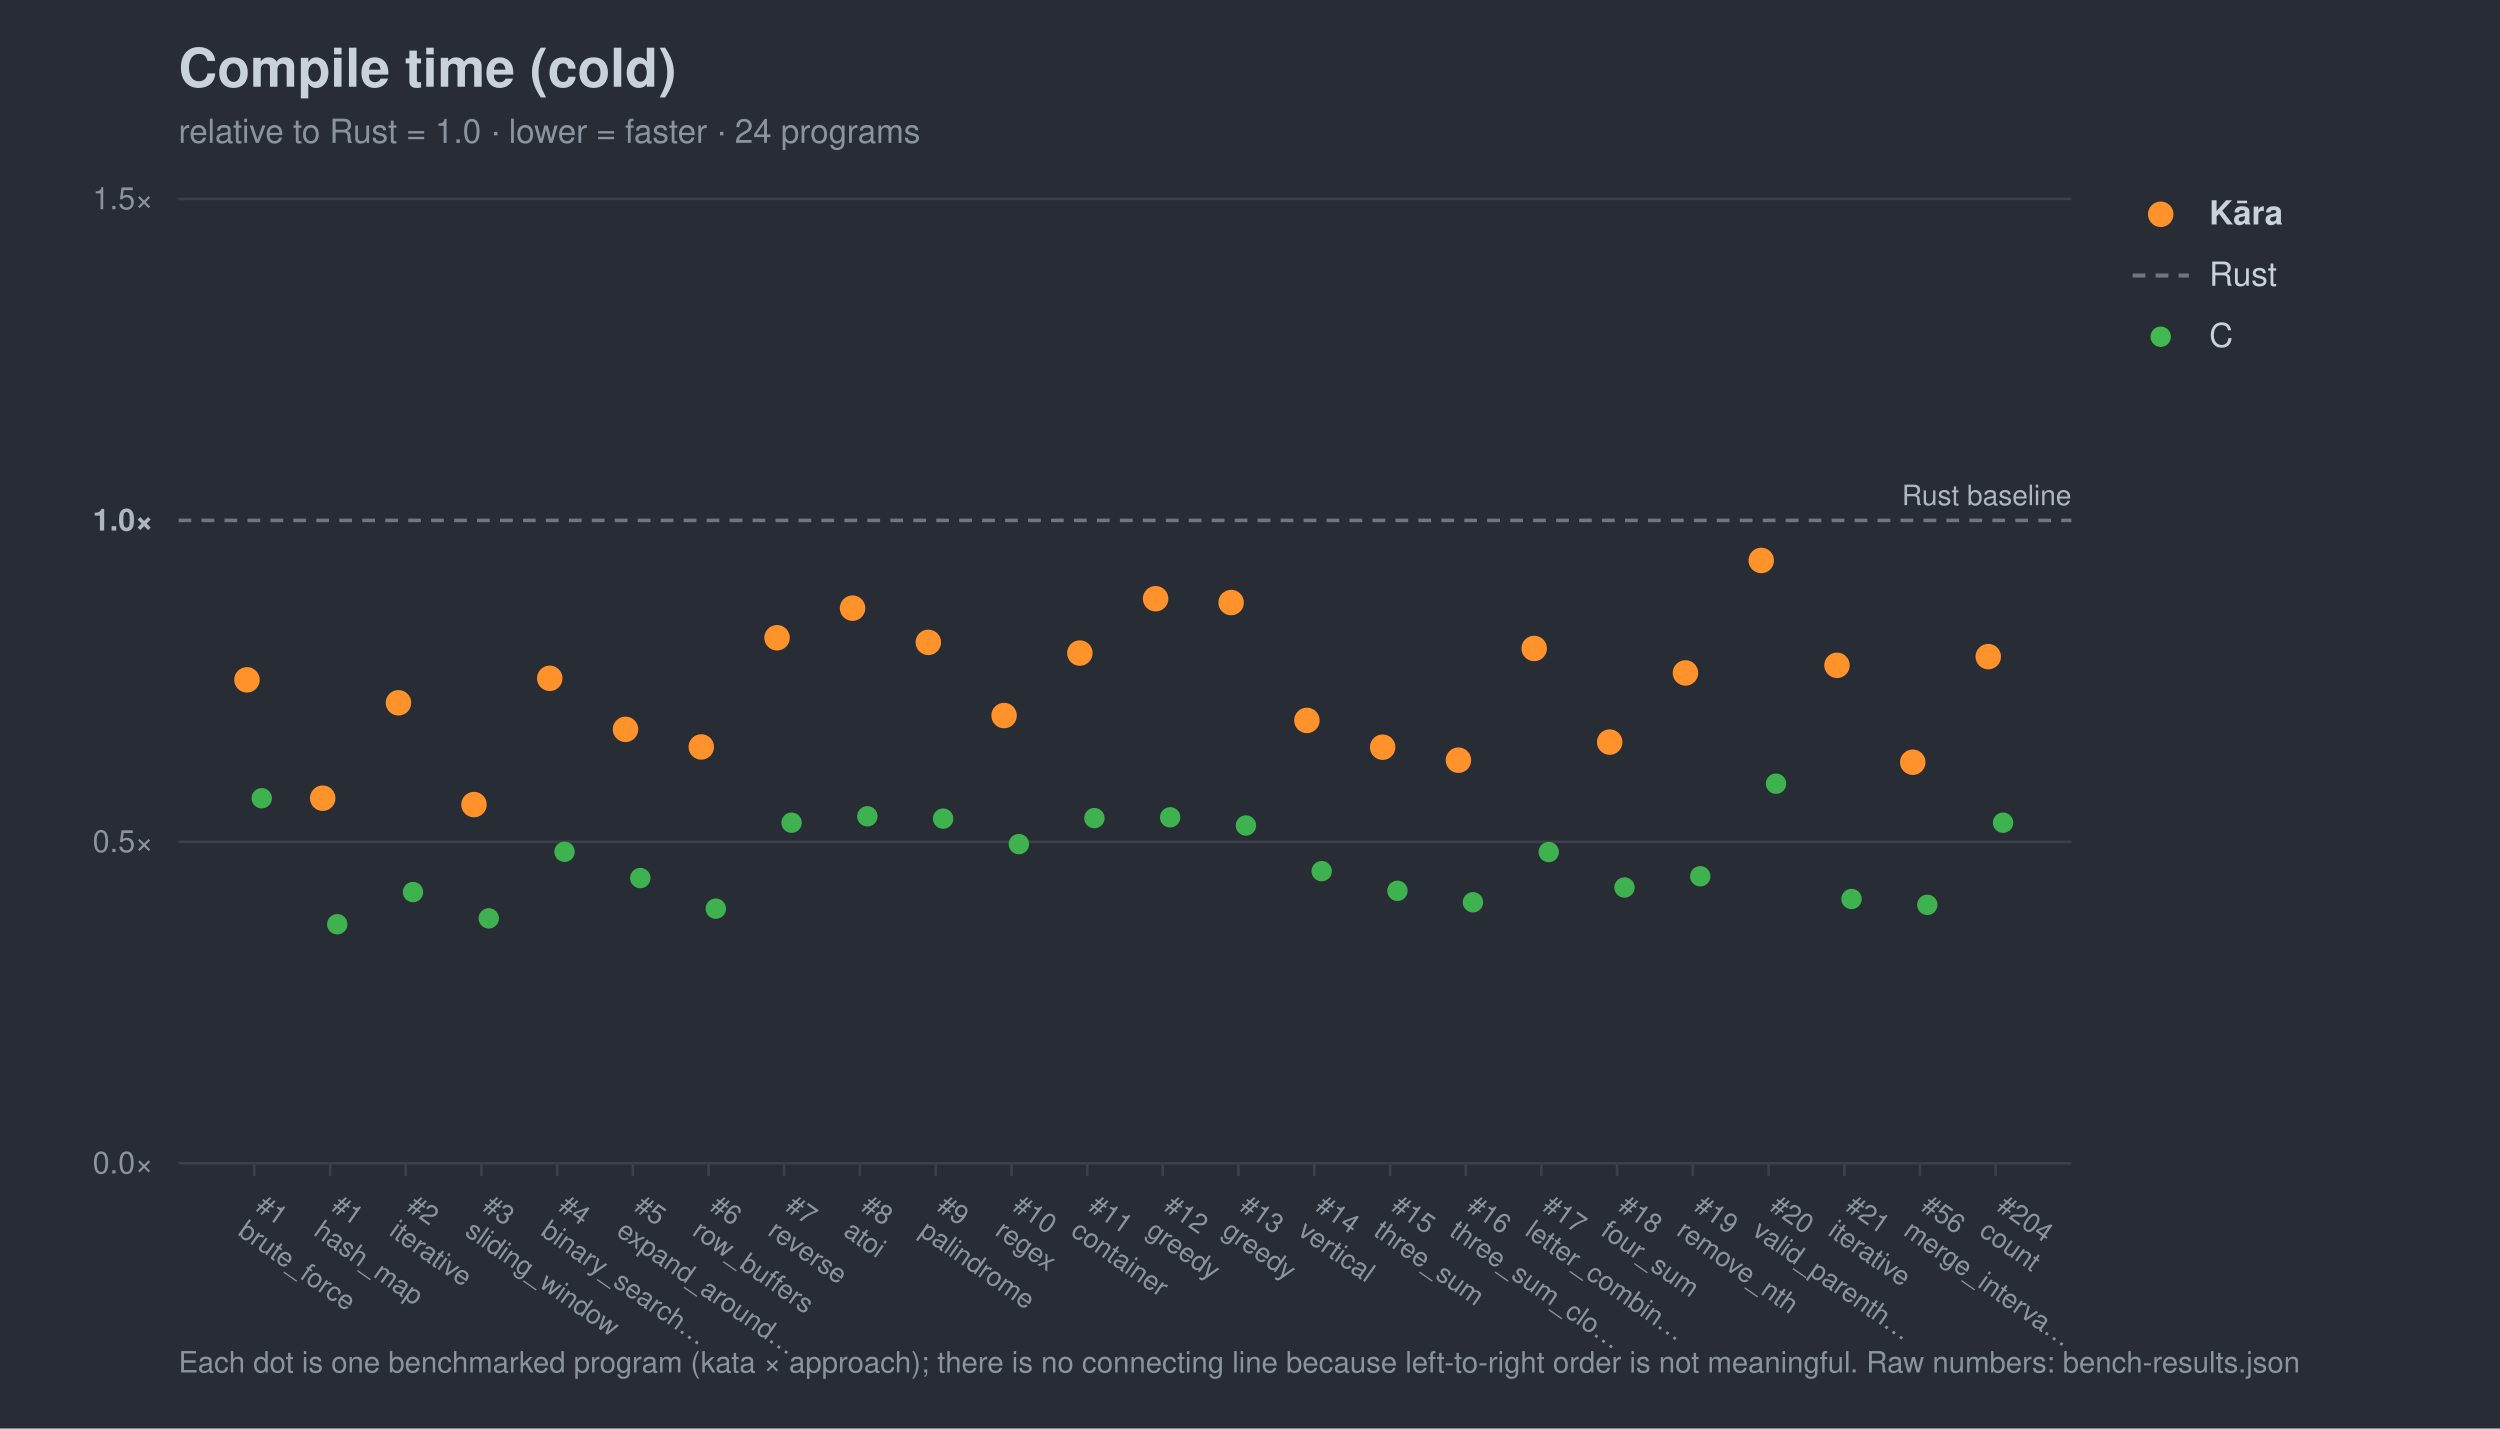
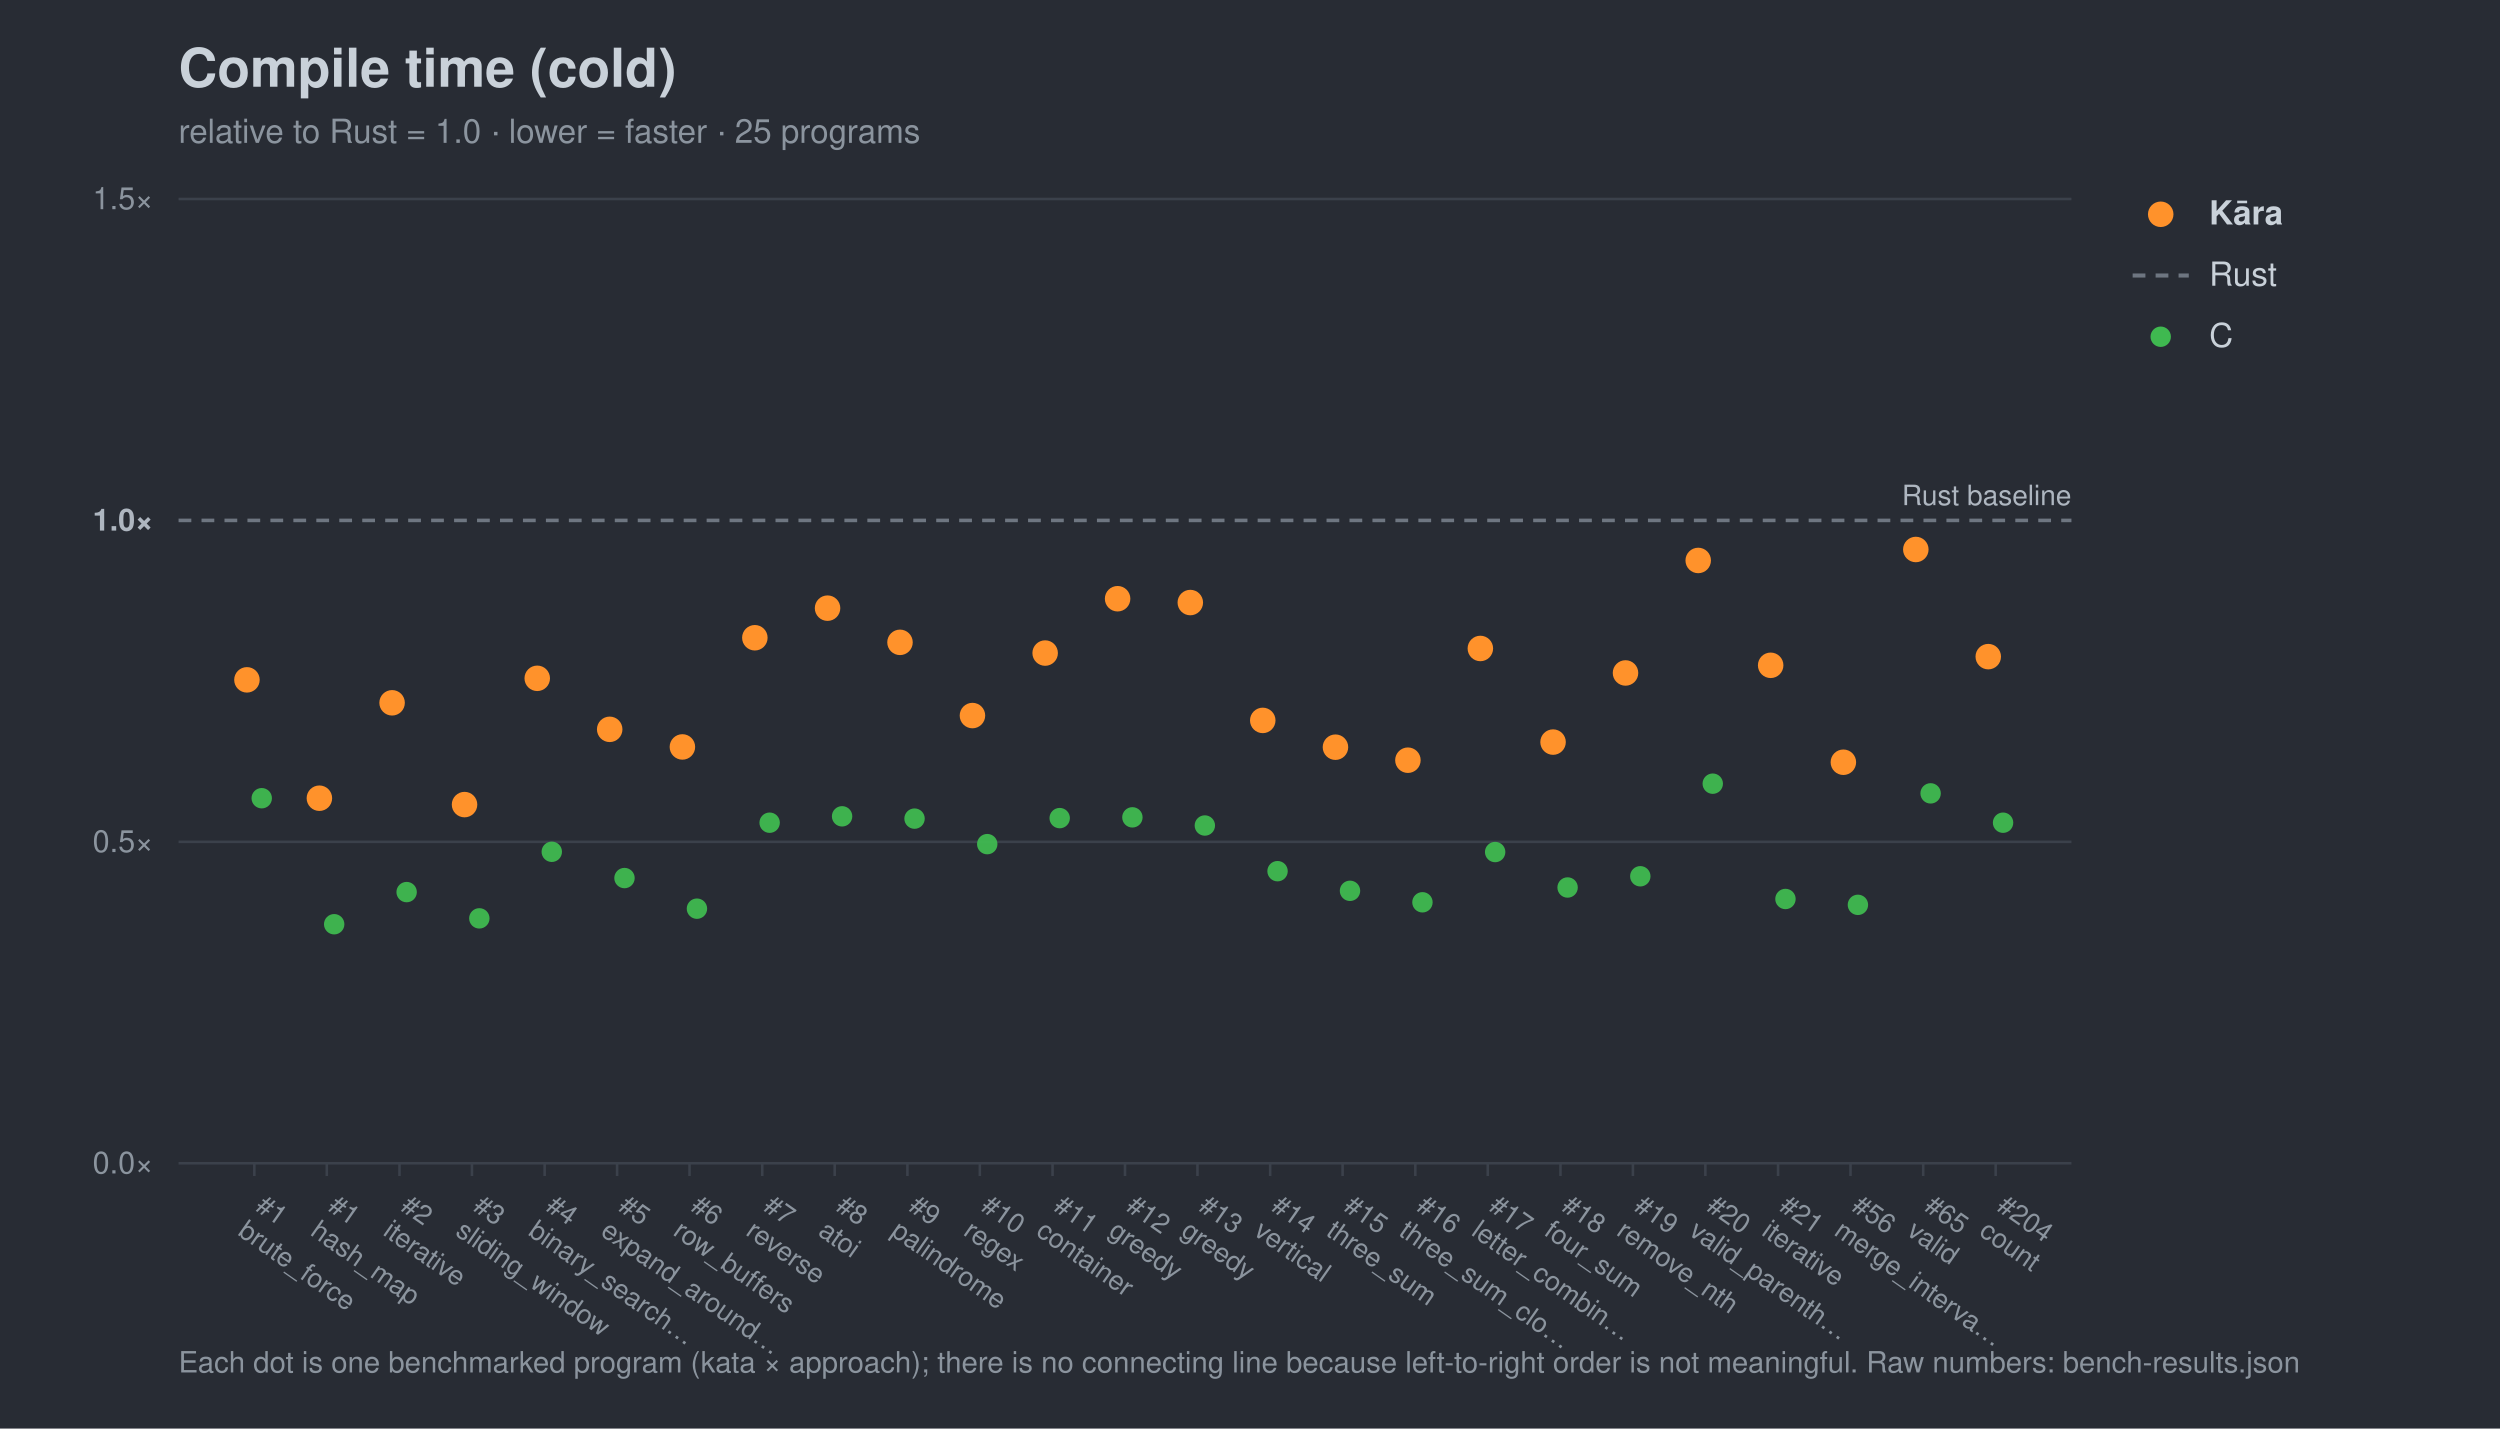
<svg xmlns="http://www.w3.org/2000/svg" width="980" height="560" viewBox="0 0 980 560" font-family="-apple-system,Segoe UI,Helvetica,Arial,sans-serif">
  <rect width="980" height="560" fill="#282c34" />
  <text x="70" y="34" font-size="21" font-weight="700" fill="#c9d1d9">Compile time (cold)</text>
-   <text x="70" y="56" font-size="13" fill="#8b949e">relative to Rust = 1.0 · lower = faster · 24 programs</text>
+   <text x="70" y="56" font-size="13" fill="#8b949e">relative to Rust = 1.0 · lower = faster · 25 programs</text>
  <line x1="70" y1="456.0" x2="812" y2="456.0" stroke="#3b414b" stroke-width="1" />
  <text x="60" y="460.0" font-size="12" text-anchor="end" fill="#8b949e">0.0×</text>
  <line x1="70" y1="330.0" x2="812" y2="330.0" stroke="#3b414b" stroke-width="1" />
  <text x="60" y="334.0" font-size="12" text-anchor="end" fill="#8b949e">0.5×</text>
  <line x1="70" y1="204.0" x2="812" y2="204.0" stroke="#6e7681" stroke-width="1.4" stroke-dasharray="5 4" />
  <text x="60" y="208.0" font-size="12" text-anchor="end" fill="#aeb6c0" font-weight="700">1.0×</text>
  <line x1="70" y1="78.0" x2="812" y2="78.0" stroke="#3b414b" stroke-width="1" />
  <text x="60" y="82.0" font-size="12" text-anchor="end" fill="#8b949e">1.5×</text>
  <text x="812" y="198.0" font-size="11" text-anchor="end" fill="#aeb6c0">Rust baseline</text>
  <line x1="99.7" y1="456" x2="99.7" y2="461" stroke="#3b414b" />
  <g transform="translate(99.7,474) rotate(35)">
    <text x="0" y="0" font-size="10.5" fill="#8b949e">#1</text>
    <text x="0" y="12" font-size="10.5" fill="#8b949e">brute_force</text>
  </g>
-   <line x1="129.4" y1="456" x2="129.4" y2="461" stroke="#3b414b" />
-   <g transform="translate(129.4,474) rotate(35)">
+   <line x1="128.1" y1="456" x2="128.1" y2="461" stroke="#3b414b" />
+   <g transform="translate(128.1,474) rotate(35)">
    <text x="0" y="0" font-size="10.5" fill="#8b949e">#1</text>
    <text x="0" y="12" font-size="10.5" fill="#8b949e">hash_map</text>
  </g>
-   <line x1="159.0" y1="456" x2="159.0" y2="461" stroke="#3b414b" />
-   <g transform="translate(159.0,474) rotate(35)">
+   <line x1="156.6" y1="456" x2="156.6" y2="461" stroke="#3b414b" />
+   <g transform="translate(156.6,474) rotate(35)">
    <text x="0" y="0" font-size="10.5" fill="#8b949e">#2</text>
    <text x="0" y="12" font-size="10.5" fill="#8b949e">iterative</text>
  </g>
-   <line x1="188.7" y1="456" x2="188.7" y2="461" stroke="#3b414b" />
-   <g transform="translate(188.7,474) rotate(35)">
+   <line x1="185.0" y1="456" x2="185.0" y2="461" stroke="#3b414b" />
+   <g transform="translate(185.0,474) rotate(35)">
    <text x="0" y="0" font-size="10.5" fill="#8b949e">#3</text>
    <text x="0" y="12" font-size="10.5" fill="#8b949e">sliding_window</text>
  </g>
-   <line x1="218.4" y1="456" x2="218.4" y2="461" stroke="#3b414b" />
-   <g transform="translate(218.4,474) rotate(35)">
+   <line x1="213.5" y1="456" x2="213.5" y2="461" stroke="#3b414b" />
+   <g transform="translate(213.5,474) rotate(35)">
    <text x="0" y="0" font-size="10.5" fill="#8b949e">#4</text>
    <text x="0" y="12" font-size="10.5" fill="#8b949e">binary_search…</text>
  </g>
-   <line x1="248.1" y1="456" x2="248.1" y2="461" stroke="#3b414b" />
-   <g transform="translate(248.1,474) rotate(35)">
+   <line x1="241.9" y1="456" x2="241.9" y2="461" stroke="#3b414b" />
+   <g transform="translate(241.9,474) rotate(35)">
    <text x="0" y="0" font-size="10.5" fill="#8b949e">#5</text>
    <text x="0" y="12" font-size="10.5" fill="#8b949e">expand_around…</text>
  </g>
-   <line x1="277.8" y1="456" x2="277.8" y2="461" stroke="#3b414b" />
-   <g transform="translate(277.8,474) rotate(35)">
+   <line x1="270.3" y1="456" x2="270.3" y2="461" stroke="#3b414b" />
+   <g transform="translate(270.3,474) rotate(35)">
    <text x="0" y="0" font-size="10.5" fill="#8b949e">#6</text>
    <text x="0" y="12" font-size="10.5" fill="#8b949e">row_buffers</text>
  </g>
-   <line x1="307.4" y1="456" x2="307.4" y2="461" stroke="#3b414b" />
-   <g transform="translate(307.4,474) rotate(35)">
+   <line x1="298.8" y1="456" x2="298.8" y2="461" stroke="#3b414b" />
+   <g transform="translate(298.8,474) rotate(35)">
    <text x="0" y="0" font-size="10.5" fill="#8b949e">#7</text>
    <text x="0" y="12" font-size="10.5" fill="#8b949e">reverse</text>
  </g>
-   <line x1="337.1" y1="456" x2="337.1" y2="461" stroke="#3b414b" />
-   <g transform="translate(337.1,474) rotate(35)">
+   <line x1="327.2" y1="456" x2="327.2" y2="461" stroke="#3b414b" />
+   <g transform="translate(327.2,474) rotate(35)">
    <text x="0" y="0" font-size="10.5" fill="#8b949e">#8</text>
    <text x="0" y="12" font-size="10.5" fill="#8b949e">atoi</text>
  </g>
-   <line x1="366.8" y1="456" x2="366.8" y2="461" stroke="#3b414b" />
-   <g transform="translate(366.8,474) rotate(35)">
+   <line x1="355.7" y1="456" x2="355.7" y2="461" stroke="#3b414b" />
+   <g transform="translate(355.7,474) rotate(35)">
    <text x="0" y="0" font-size="10.5" fill="#8b949e">#9</text>
    <text x="0" y="12" font-size="10.5" fill="#8b949e">palindrome</text>
  </g>
-   <line x1="396.5" y1="456" x2="396.5" y2="461" stroke="#3b414b" />
-   <g transform="translate(396.5,474) rotate(35)">
+   <line x1="384.1" y1="456" x2="384.1" y2="461" stroke="#3b414b" />
+   <g transform="translate(384.1,474) rotate(35)">
    <text x="0" y="0" font-size="10.5" fill="#8b949e">#10</text>
    <text x="0" y="12" font-size="10.5" fill="#8b949e">regex</text>
  </g>
-   <line x1="426.2" y1="456" x2="426.2" y2="461" stroke="#3b414b" />
-   <g transform="translate(426.2,474) rotate(35)">
+   <line x1="412.6" y1="456" x2="412.6" y2="461" stroke="#3b414b" />
+   <g transform="translate(412.6,474) rotate(35)">
    <text x="0" y="0" font-size="10.5" fill="#8b949e">#11</text>
    <text x="0" y="12" font-size="10.5" fill="#8b949e">container</text>
  </g>
-   <line x1="455.8" y1="456" x2="455.8" y2="461" stroke="#3b414b" />
-   <g transform="translate(455.8,474) rotate(35)">
+   <line x1="441.0" y1="456" x2="441.0" y2="461" stroke="#3b414b" />
+   <g transform="translate(441.0,474) rotate(35)">
    <text x="0" y="0" font-size="10.5" fill="#8b949e">#12</text>
    <text x="0" y="12" font-size="10.5" fill="#8b949e">greedy</text>
  </g>
-   <line x1="485.5" y1="456" x2="485.5" y2="461" stroke="#3b414b" />
-   <g transform="translate(485.5,474) rotate(35)">
+   <line x1="469.4" y1="456" x2="469.4" y2="461" stroke="#3b414b" />
+   <g transform="translate(469.4,474) rotate(35)">
    <text x="0" y="0" font-size="10.5" fill="#8b949e">#13</text>
    <text x="0" y="12" font-size="10.5" fill="#8b949e">greedy</text>
  </g>
-   <line x1="515.2" y1="456" x2="515.2" y2="461" stroke="#3b414b" />
-   <g transform="translate(515.2,474) rotate(35)">
+   <line x1="497.9" y1="456" x2="497.9" y2="461" stroke="#3b414b" />
+   <g transform="translate(497.9,474) rotate(35)">
    <text x="0" y="0" font-size="10.5" fill="#8b949e">#14</text>
    <text x="0" y="12" font-size="10.5" fill="#8b949e">vertical</text>
  </g>
-   <line x1="544.9" y1="456" x2="544.9" y2="461" stroke="#3b414b" />
-   <g transform="translate(544.9,474) rotate(35)">
+   <line x1="526.3" y1="456" x2="526.3" y2="461" stroke="#3b414b" />
+   <g transform="translate(526.3,474) rotate(35)">
    <text x="0" y="0" font-size="10.5" fill="#8b949e">#15</text>
    <text x="0" y="12" font-size="10.5" fill="#8b949e">three_sum</text>
  </g>
-   <line x1="574.6" y1="456" x2="574.6" y2="461" stroke="#3b414b" />
-   <g transform="translate(574.6,474) rotate(35)">
+   <line x1="554.8" y1="456" x2="554.8" y2="461" stroke="#3b414b" />
+   <g transform="translate(554.8,474) rotate(35)">
    <text x="0" y="0" font-size="10.5" fill="#8b949e">#16</text>
    <text x="0" y="12" font-size="10.5" fill="#8b949e">three_sum_clo…</text>
  </g>
-   <line x1="604.2" y1="456" x2="604.2" y2="461" stroke="#3b414b" />
-   <g transform="translate(604.2,474) rotate(35)">
+   <line x1="583.2" y1="456" x2="583.2" y2="461" stroke="#3b414b" />
+   <g transform="translate(583.2,474) rotate(35)">
    <text x="0" y="0" font-size="10.5" fill="#8b949e">#17</text>
    <text x="0" y="12" font-size="10.5" fill="#8b949e">letter_combin…</text>
  </g>
-   <line x1="633.9" y1="456" x2="633.9" y2="461" stroke="#3b414b" />
-   <g transform="translate(633.9,474) rotate(35)">
+   <line x1="611.7" y1="456" x2="611.7" y2="461" stroke="#3b414b" />
+   <g transform="translate(611.7,474) rotate(35)">
    <text x="0" y="0" font-size="10.5" fill="#8b949e">#18</text>
    <text x="0" y="12" font-size="10.5" fill="#8b949e">four_sum</text>
  </g>
-   <line x1="663.6" y1="456" x2="663.6" y2="461" stroke="#3b414b" />
-   <g transform="translate(663.6,474) rotate(35)">
+   <line x1="640.1" y1="456" x2="640.1" y2="461" stroke="#3b414b" />
+   <g transform="translate(640.1,474) rotate(35)">
    <text x="0" y="0" font-size="10.5" fill="#8b949e">#19</text>
    <text x="0" y="12" font-size="10.5" fill="#8b949e">remove_nth</text>
  </g>
-   <line x1="693.3" y1="456" x2="693.3" y2="461" stroke="#3b414b" />
-   <g transform="translate(693.3,474) rotate(35)">
+   <line x1="668.5" y1="456" x2="668.5" y2="461" stroke="#3b414b" />
+   <g transform="translate(668.5,474) rotate(35)">
    <text x="0" y="0" font-size="10.5" fill="#8b949e">#20</text>
    <text x="0" y="12" font-size="10.5" fill="#8b949e">valid_parenth…</text>
  </g>
-   <line x1="723.0" y1="456" x2="723.0" y2="461" stroke="#3b414b" />
-   <g transform="translate(723.0,474) rotate(35)">
+   <line x1="697.0" y1="456" x2="697.0" y2="461" stroke="#3b414b" />
+   <g transform="translate(697.0,474) rotate(35)">
    <text x="0" y="0" font-size="10.5" fill="#8b949e">#21</text>
    <text x="0" y="12" font-size="10.5" fill="#8b949e">iterative</text>
  </g>
-   <line x1="752.6" y1="456" x2="752.6" y2="461" stroke="#3b414b" />
-   <g transform="translate(752.6,474) rotate(35)">
+   <line x1="725.4" y1="456" x2="725.4" y2="461" stroke="#3b414b" />
+   <g transform="translate(725.4,474) rotate(35)">
    <text x="0" y="0" font-size="10.5" fill="#8b949e">#56</text>
    <text x="0" y="12" font-size="10.5" fill="#8b949e">merge_interva…</text>
+   </g>
+   <line x1="753.9" y1="456" x2="753.9" y2="461" stroke="#3b414b" />
+   <g transform="translate(753.9,474) rotate(35)">
+     <text x="0" y="0" font-size="10.5" fill="#8b949e">#65</text>
+     <text x="0" y="12" font-size="10.5" fill="#8b949e">valid</text>
  </g>
  <line x1="782.3" y1="456" x2="782.3" y2="461" stroke="#3b414b" />
  <g transform="translate(782.3,474) rotate(35)">
    <text x="0" y="0" font-size="10.5" fill="#8b949e">#204</text>
    <text x="0" y="12" font-size="10.5" fill="#8b949e">count</text>
  </g>
  <circle cx="102.6" cy="312.9" r="4.0" fill="#3fb950" opacity="0.95" />
-   <circle cx="132.2" cy="362.3" r="4.0" fill="#3fb950" opacity="0.95" />
-   <circle cx="161.9" cy="349.7" r="4.0" fill="#3fb950" opacity="0.95" />
-   <circle cx="191.6" cy="360.0" r="4.0" fill="#3fb950" opacity="0.95" />
-   <circle cx="221.3" cy="333.9" r="4.0" fill="#3fb950" opacity="0.95" />
-   <circle cx="251.0" cy="344.2" r="4.0" fill="#3fb950" opacity="0.95" />
-   <circle cx="280.6" cy="356.2" r="4.0" fill="#3fb950" opacity="0.95" />
-   <circle cx="310.3" cy="322.5" r="4.0" fill="#3fb950" opacity="0.95" />
-   <circle cx="340.0" cy="320.0" r="4.0" fill="#3fb950" opacity="0.95" />
-   <circle cx="369.7" cy="320.9" r="4.0" fill="#3fb950" opacity="0.95" />
-   <circle cx="399.4" cy="330.9" r="4.0" fill="#3fb950" opacity="0.95" />
-   <circle cx="429.0" cy="320.7" r="4.0" fill="#3fb950" opacity="0.95" />
-   <circle cx="458.7" cy="320.4" r="4.0" fill="#3fb950" opacity="0.95" />
-   <circle cx="488.4" cy="323.6" r="4.0" fill="#3fb950" opacity="0.95" />
-   <circle cx="518.1" cy="341.5" r="4.0" fill="#3fb950" opacity="0.95" />
-   <circle cx="547.8" cy="349.2" r="4.0" fill="#3fb950" opacity="0.95" />
-   <circle cx="577.4" cy="353.7" r="4.0" fill="#3fb950" opacity="0.95" />
-   <circle cx="607.1" cy="334.0" r="4.0" fill="#3fb950" opacity="0.95" />
-   <circle cx="636.8" cy="347.9" r="4.0" fill="#3fb950" opacity="0.95" />
-   <circle cx="666.5" cy="343.5" r="4.0" fill="#3fb950" opacity="0.95" />
-   <circle cx="696.2" cy="307.2" r="4.0" fill="#3fb950" opacity="0.95" />
-   <circle cx="725.8" cy="352.4" r="4.0" fill="#3fb950" opacity="0.95" />
-   <circle cx="755.5" cy="354.7" r="4.0" fill="#3fb950" opacity="0.95" />
+   <circle cx="131.0" cy="362.3" r="4.0" fill="#3fb950" opacity="0.95" />
+   <circle cx="159.4" cy="349.7" r="4.0" fill="#3fb950" opacity="0.95" />
+   <circle cx="187.9" cy="360.0" r="4.0" fill="#3fb950" opacity="0.95" />
+   <circle cx="216.3" cy="333.9" r="4.0" fill="#3fb950" opacity="0.95" />
+   <circle cx="244.8" cy="344.2" r="4.0" fill="#3fb950" opacity="0.95" />
+   <circle cx="273.2" cy="356.2" r="4.0" fill="#3fb950" opacity="0.95" />
+   <circle cx="301.7" cy="322.5" r="4.0" fill="#3fb950" opacity="0.95" />
+   <circle cx="330.1" cy="320.0" r="4.0" fill="#3fb950" opacity="0.95" />
+   <circle cx="358.5" cy="320.9" r="4.0" fill="#3fb950" opacity="0.95" />
+   <circle cx="387.0" cy="330.9" r="4.0" fill="#3fb950" opacity="0.95" />
+   <circle cx="415.4" cy="320.7" r="4.0" fill="#3fb950" opacity="0.95" />
+   <circle cx="443.9" cy="320.4" r="4.0" fill="#3fb950" opacity="0.95" />
+   <circle cx="472.3" cy="323.6" r="4.0" fill="#3fb950" opacity="0.95" />
+   <circle cx="500.8" cy="341.5" r="4.0" fill="#3fb950" opacity="0.95" />
+   <circle cx="529.2" cy="349.2" r="4.0" fill="#3fb950" opacity="0.95" />
+   <circle cx="557.6" cy="353.7" r="4.0" fill="#3fb950" opacity="0.95" />
+   <circle cx="586.1" cy="334.0" r="4.0" fill="#3fb950" opacity="0.95" />
+   <circle cx="614.5" cy="347.9" r="4.0" fill="#3fb950" opacity="0.95" />
+   <circle cx="643.0" cy="343.5" r="4.0" fill="#3fb950" opacity="0.95" />
+   <circle cx="671.4" cy="307.2" r="4.0" fill="#3fb950" opacity="0.95" />
+   <circle cx="699.9" cy="352.4" r="4.0" fill="#3fb950" opacity="0.95" />
+   <circle cx="728.3" cy="354.7" r="4.0" fill="#3fb950" opacity="0.95" />
+   <circle cx="756.8" cy="311.0" r="4.0" fill="#3fb950" opacity="0.95" />
  <circle cx="785.2" cy="322.5" r="4.0" fill="#3fb950" opacity="0.95" />
  <circle cx="96.8" cy="266.5" r="5.0" fill="#ff922b" opacity="1.0" />
-   <circle cx="126.5" cy="312.9" r="5.0" fill="#ff922b" opacity="1.0" />
-   <circle cx="156.2" cy="275.5" r="5.0" fill="#ff922b" opacity="1.0" />
-   <circle cx="185.8" cy="315.4" r="5.0" fill="#ff922b" opacity="1.0" />
-   <circle cx="215.5" cy="265.9" r="5.0" fill="#ff922b" opacity="1.0" />
-   <circle cx="245.2" cy="285.9" r="5.0" fill="#ff922b" opacity="1.0" />
-   <circle cx="274.9" cy="292.8" r="5.0" fill="#ff922b" opacity="1.0" />
-   <circle cx="304.6" cy="250.0" r="5.0" fill="#ff922b" opacity="1.0" />
-   <circle cx="334.2" cy="238.4" r="5.0" fill="#ff922b" opacity="1.0" />
-   <circle cx="363.9" cy="251.8" r="5.0" fill="#ff922b" opacity="1.0" />
-   <circle cx="393.6" cy="280.5" r="5.0" fill="#ff922b" opacity="1.0" />
-   <circle cx="423.3" cy="256.0" r="5.0" fill="#ff922b" opacity="1.0" />
-   <circle cx="453.0" cy="234.7" r="5.0" fill="#ff922b" opacity="1.0" />
-   <circle cx="482.6" cy="236.2" r="5.0" fill="#ff922b" opacity="1.0" />
-   <circle cx="512.3" cy="282.4" r="5.0" fill="#ff922b" opacity="1.0" />
-   <circle cx="542.0" cy="292.9" r="5.0" fill="#ff922b" opacity="1.0" />
-   <circle cx="571.7" cy="298.0" r="5.0" fill="#ff922b" opacity="1.0" />
-   <circle cx="601.4" cy="254.2" r="5.0" fill="#ff922b" opacity="1.0" />
-   <circle cx="631.0" cy="290.9" r="5.0" fill="#ff922b" opacity="1.0" />
-   <circle cx="660.7" cy="263.8" r="5.0" fill="#ff922b" opacity="1.0" />
-   <circle cx="690.4" cy="219.7" r="5.0" fill="#ff922b" opacity="1.0" />
-   <circle cx="720.1" cy="260.8" r="5.0" fill="#ff922b" opacity="1.0" />
-   <circle cx="749.8" cy="298.8" r="5.0" fill="#ff922b" opacity="1.0" />
+   <circle cx="125.2" cy="312.9" r="5.0" fill="#ff922b" opacity="1.0" />
+   <circle cx="153.7" cy="275.5" r="5.0" fill="#ff922b" opacity="1.0" />
+   <circle cx="182.1" cy="315.4" r="5.0" fill="#ff922b" opacity="1.0" />
+   <circle cx="210.6" cy="265.9" r="5.0" fill="#ff922b" opacity="1.0" />
+   <circle cx="239.0" cy="285.9" r="5.0" fill="#ff922b" opacity="1.0" />
+   <circle cx="267.5" cy="292.8" r="5.0" fill="#ff922b" opacity="1.0" />
+   <circle cx="295.9" cy="250.0" r="5.0" fill="#ff922b" opacity="1.0" />
+   <circle cx="324.4" cy="238.4" r="5.0" fill="#ff922b" opacity="1.0" />
+   <circle cx="352.8" cy="251.8" r="5.0" fill="#ff922b" opacity="1.0" />
+   <circle cx="381.2" cy="280.5" r="5.0" fill="#ff922b" opacity="1.0" />
+   <circle cx="409.7" cy="256.0" r="5.0" fill="#ff922b" opacity="1.0" />
+   <circle cx="438.1" cy="234.7" r="5.0" fill="#ff922b" opacity="1.0" />
+   <circle cx="466.6" cy="236.2" r="5.0" fill="#ff922b" opacity="1.0" />
+   <circle cx="495.0" cy="282.4" r="5.0" fill="#ff922b" opacity="1.0" />
+   <circle cx="523.5" cy="292.9" r="5.0" fill="#ff922b" opacity="1.0" />
+   <circle cx="551.9" cy="298.0" r="5.0" fill="#ff922b" opacity="1.0" />
+   <circle cx="580.3" cy="254.2" r="5.0" fill="#ff922b" opacity="1.0" />
+   <circle cx="608.8" cy="290.9" r="5.0" fill="#ff922b" opacity="1.0" />
+   <circle cx="637.2" cy="263.8" r="5.0" fill="#ff922b" opacity="1.0" />
+   <circle cx="665.7" cy="219.7" r="5.0" fill="#ff922b" opacity="1.0" />
+   <circle cx="694.1" cy="260.8" r="5.0" fill="#ff922b" opacity="1.0" />
+   <circle cx="722.6" cy="298.8" r="5.0" fill="#ff922b" opacity="1.0" />
+   <circle cx="751.0" cy="215.4" r="5.0" fill="#ff922b" opacity="1.0" />
  <circle cx="779.4" cy="257.4" r="5.0" fill="#ff922b" opacity="1.0" />
  <circle cx="847" cy="84" r="5" fill="#ff922b" />
  <text x="866" y="88" font-size="13" fill="#c9d1d9" font-weight="700">Kāra</text>
  <line x1="836" y1="108" x2="858" y2="108" stroke="#6e7681" stroke-width="1.6" stroke-dasharray="5 4" />
  <text x="866" y="112" font-size="13" fill="#c9d1d9" font-weight="400">Rust</text>
  <circle cx="847" cy="132" r="4" fill="#3fb950" />
  <text x="866" y="136" font-size="13" fill="#c9d1d9" font-weight="400">C</text>
  <text x="70" y="538" font-size="11.5" fill="#8b949e">Each dot is one benchmarked program (kata × approach); there is no connecting line because left-to-right order is not meaningful. Raw numbers: bench-results.json</text>
</svg>
